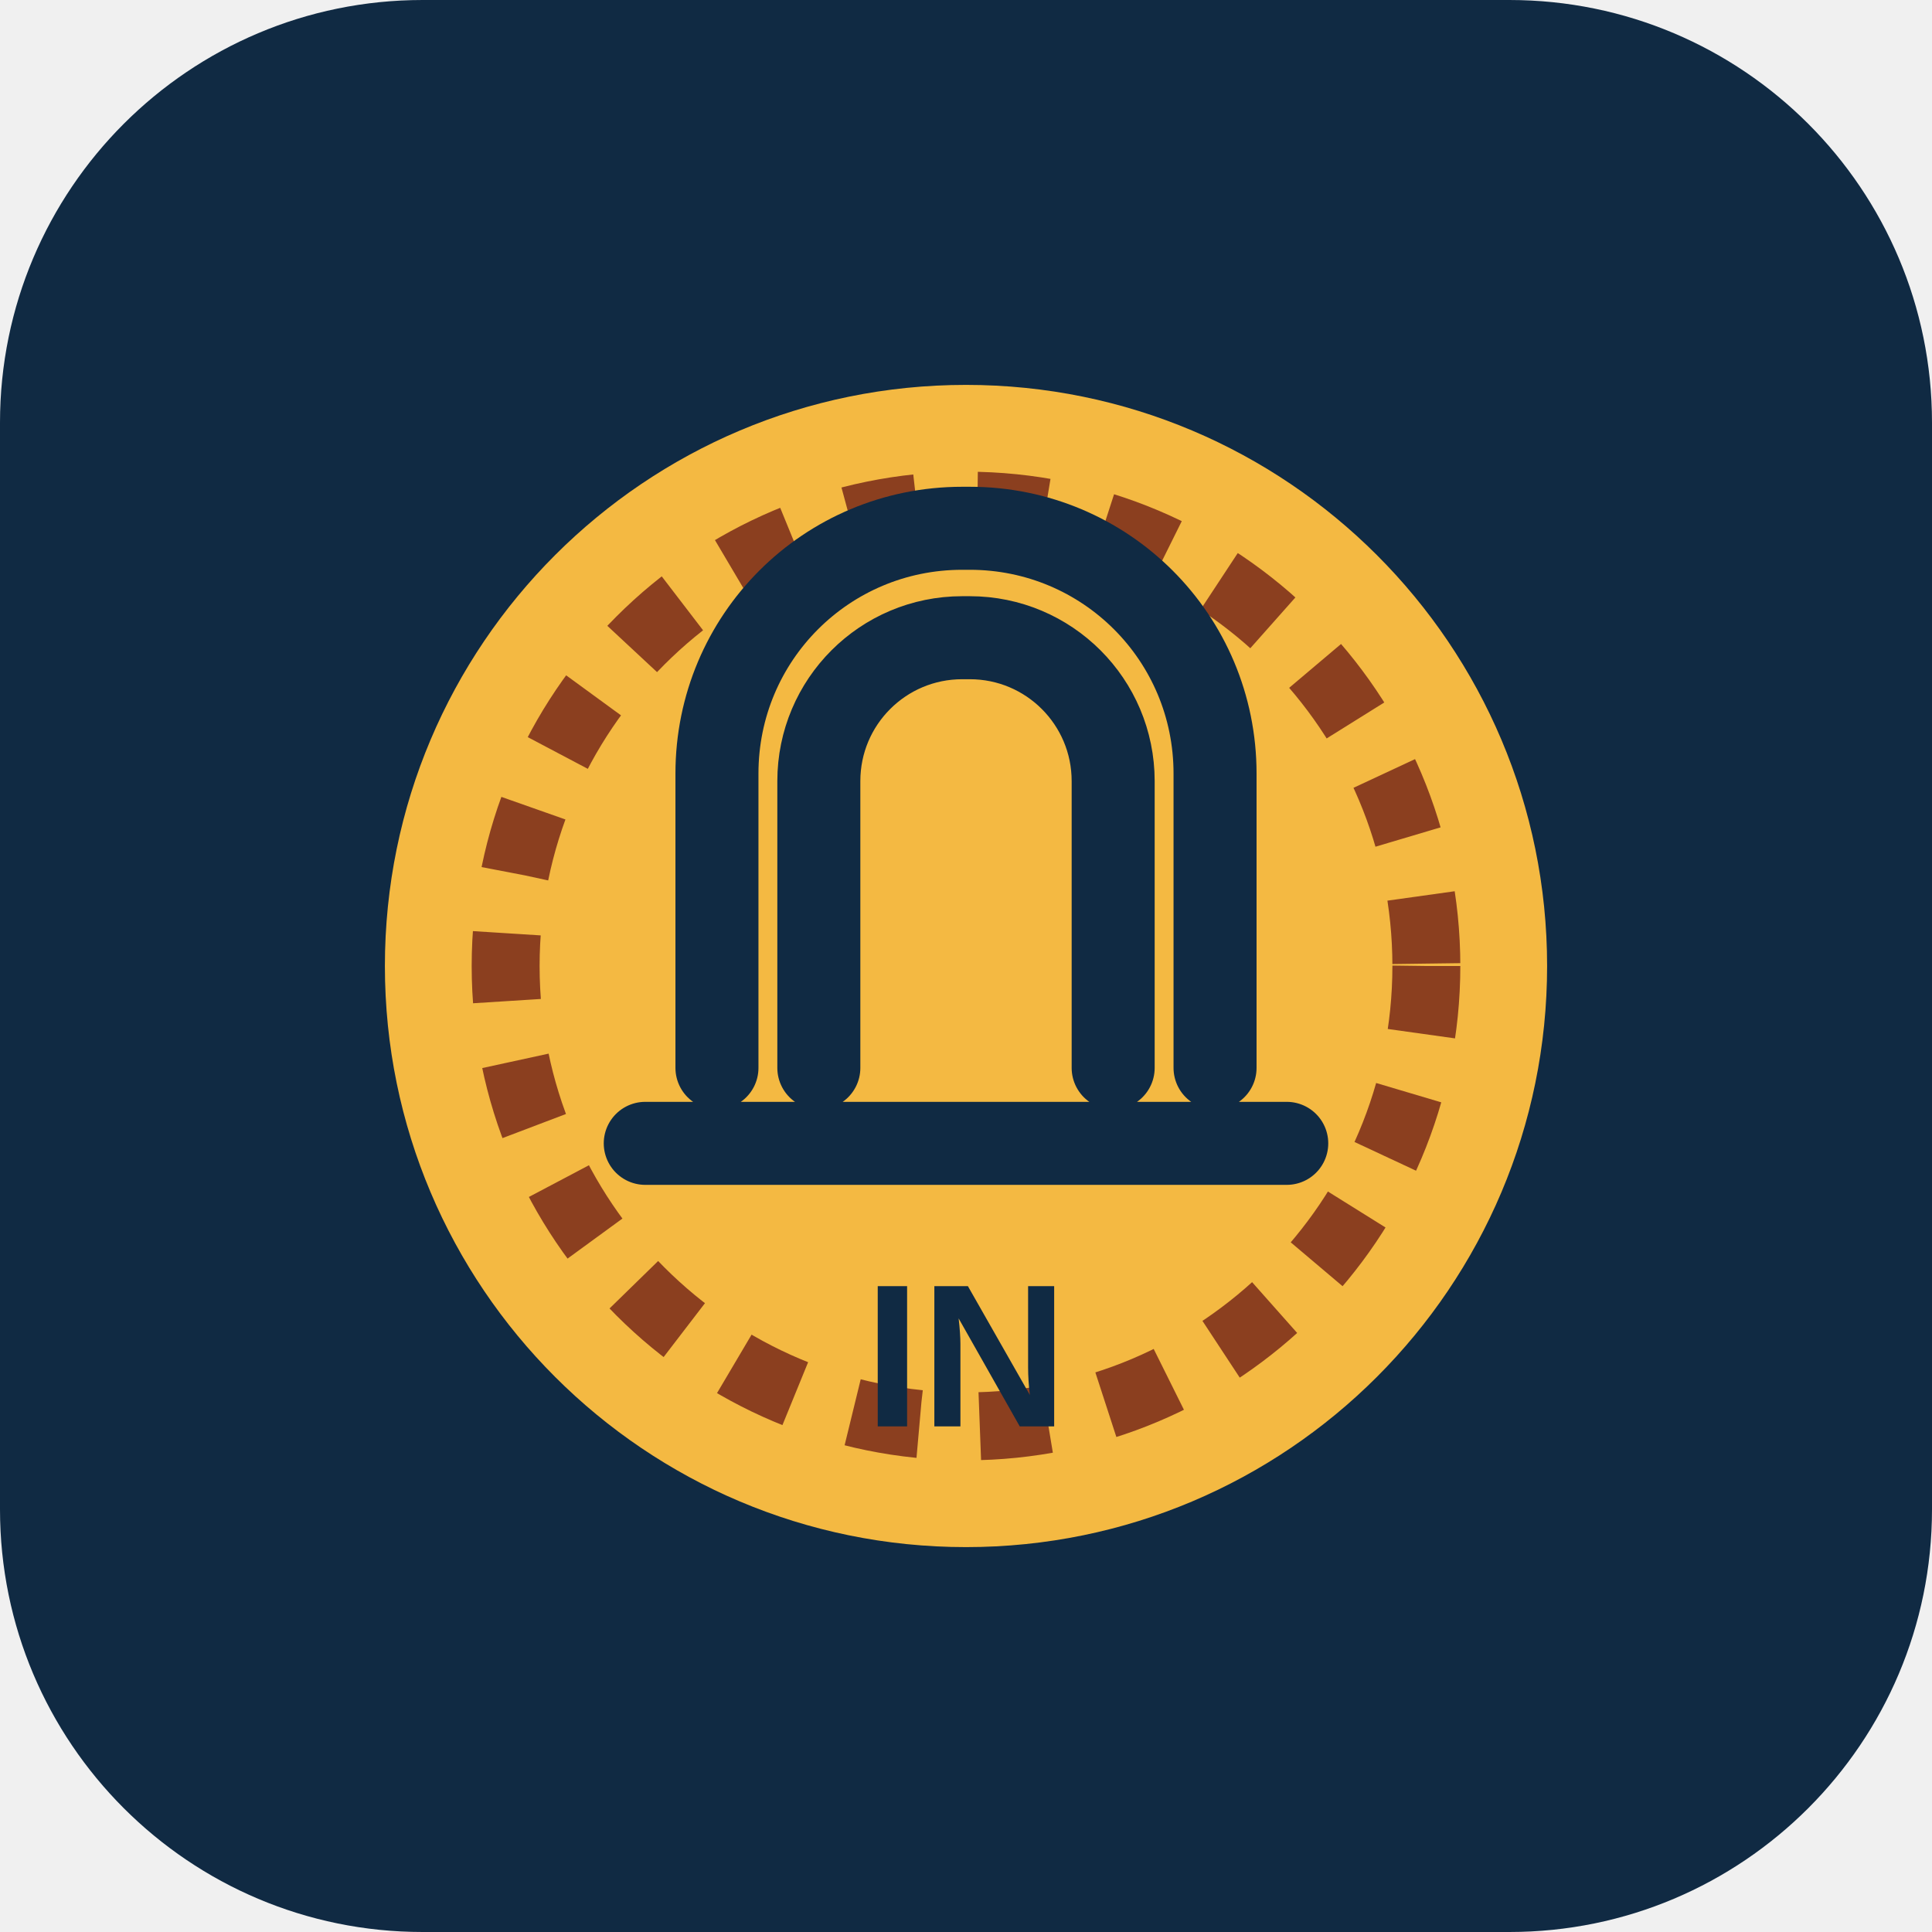
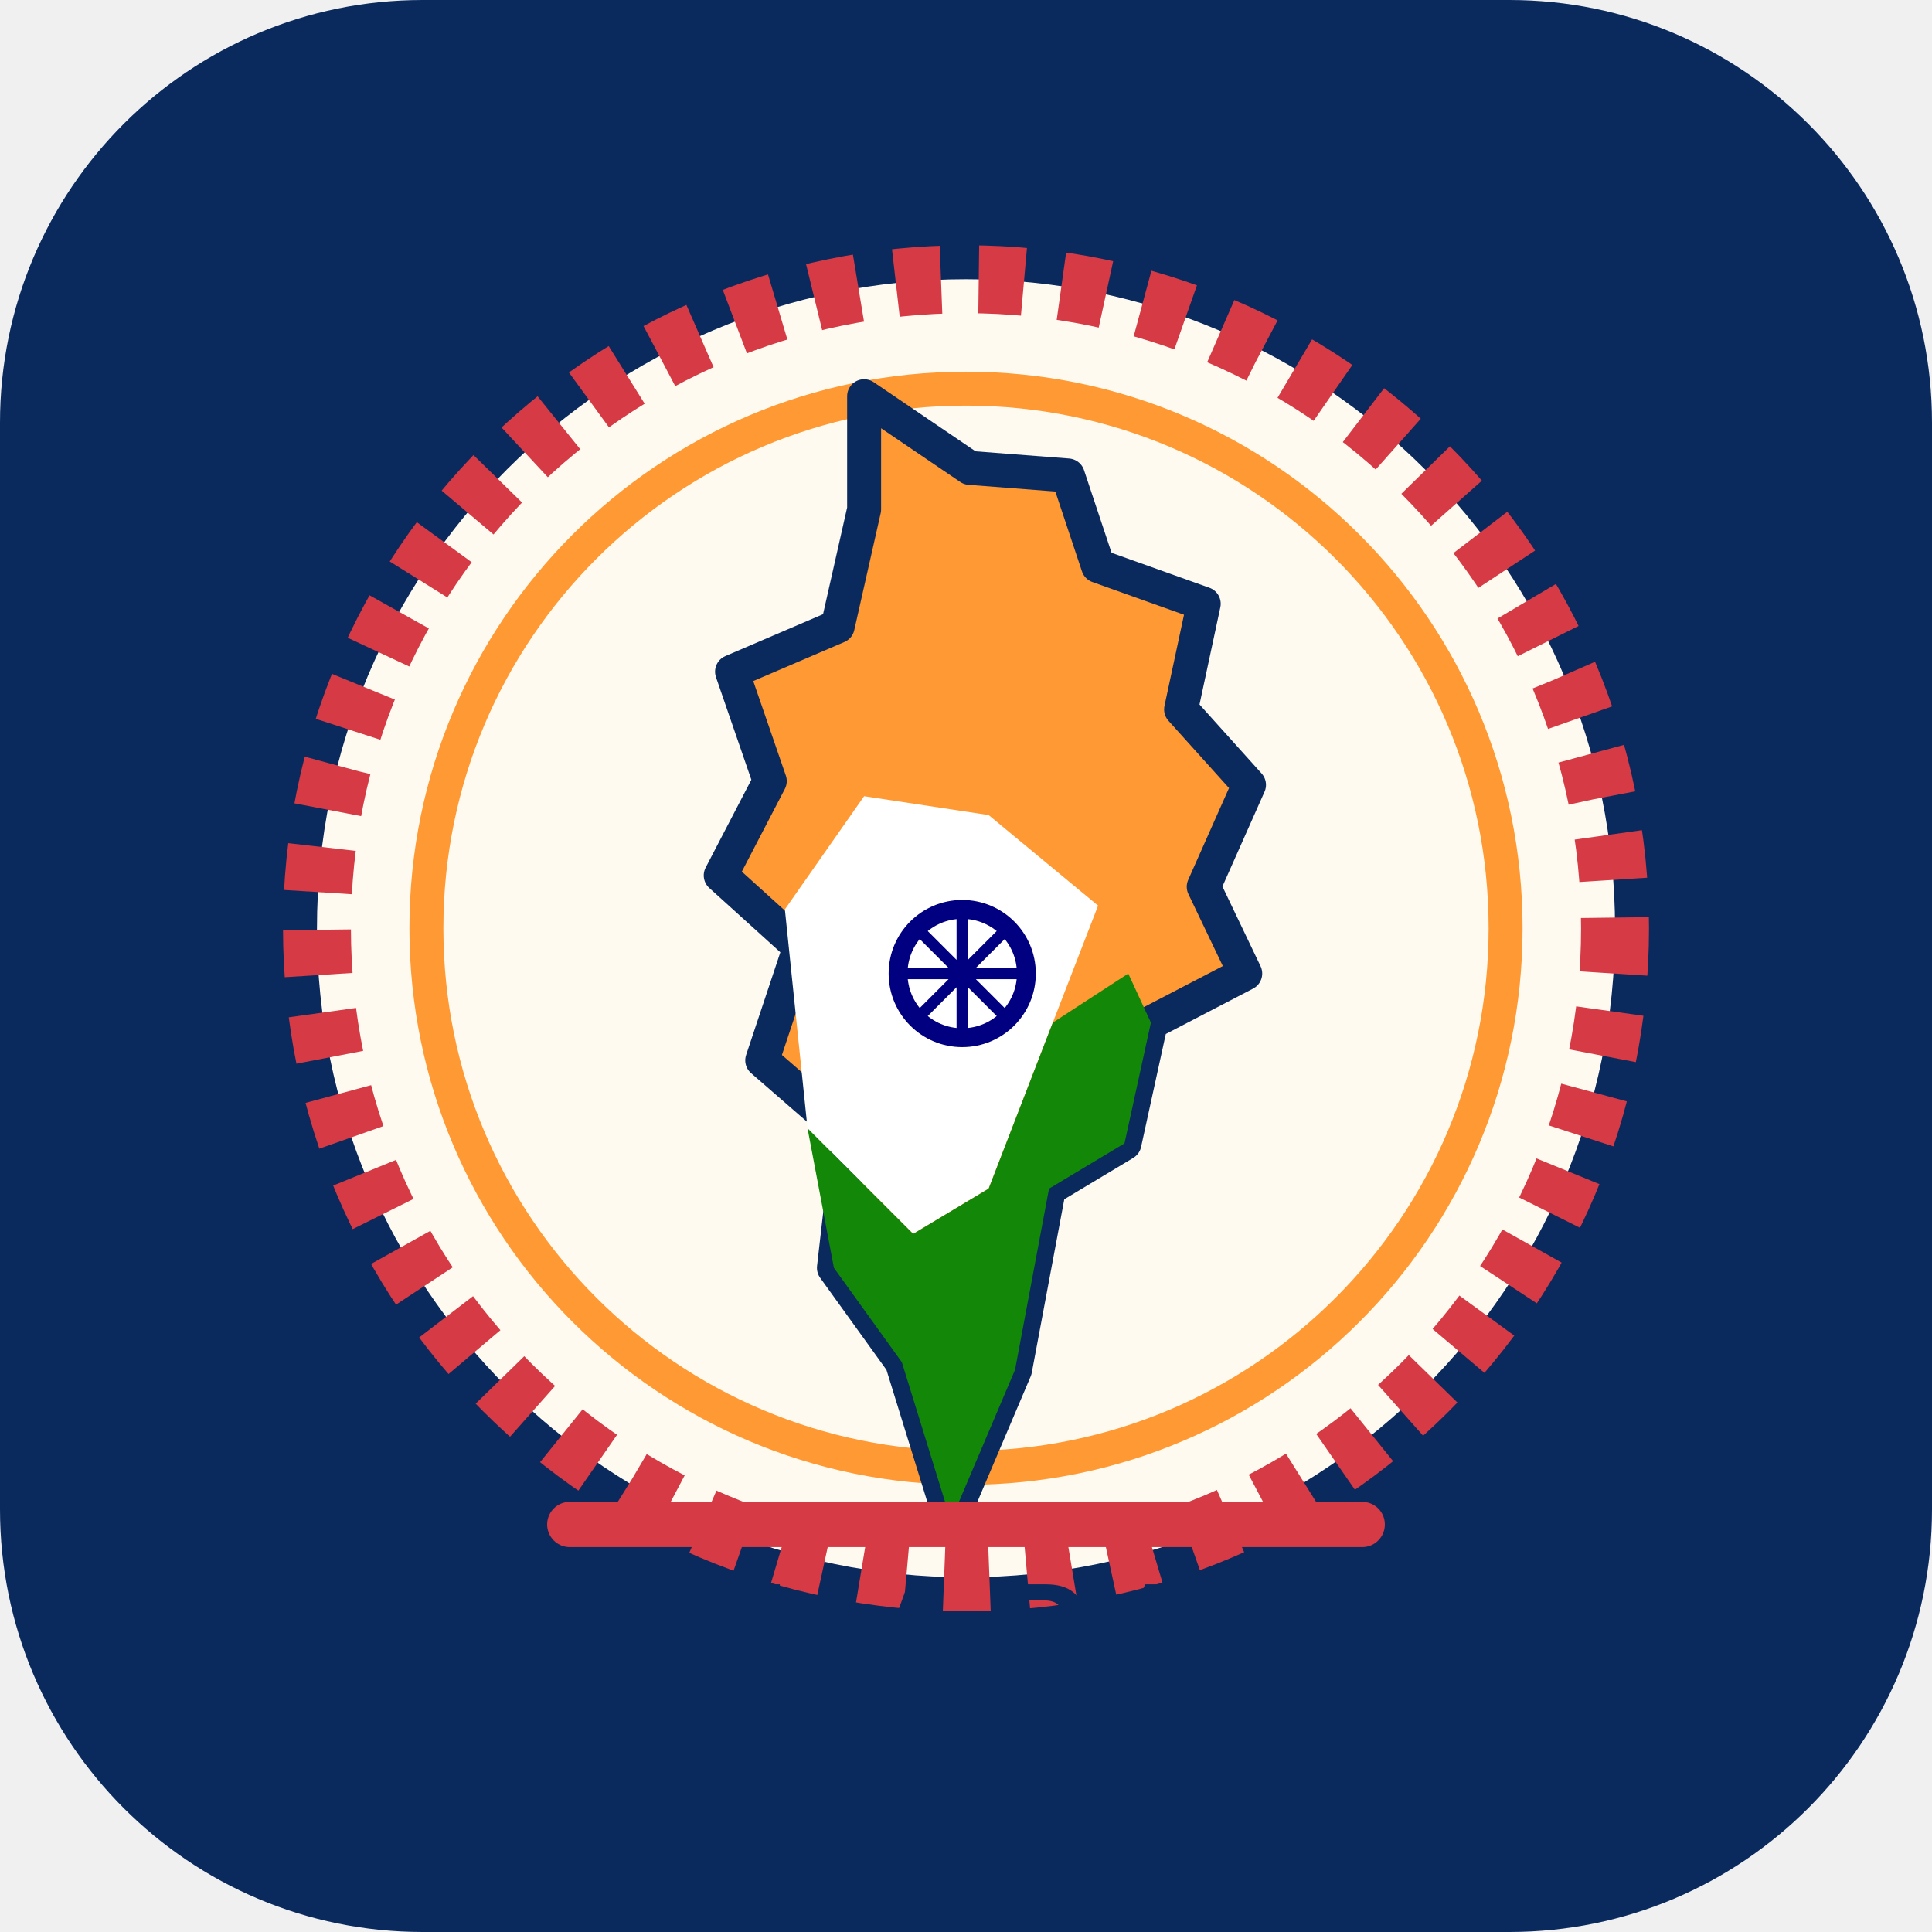
- <svg xmlns="http://www.w3.org/2000/svg" viewBox="0 0 512 512" role="img" aria-label="India Stamp Passport icon">
-   <rect width="512" height="512" rx="112" fill="#102a43" />
-   <circle cx="256" cy="256" r="154" fill="#f4b942" />
-   <circle cx="256" cy="256" r="122" fill="none" stroke="#8b3f1f" stroke-width="18" stroke-dasharray="18 16" />
-   <path d="M171 303h170M190 283V205c0-36 29-65 65-65h2c36 0 65 29 65 65v78M217 283v-76c0-21 17-38 38-38h2c21 0 38 17 38 38v76" fill="none" stroke="#102a43" stroke-width="22" stroke-linecap="round" />
-   <text x="256" y="378" text-anchor="middle" font-family="Arial, sans-serif" font-size="54" font-weight="800" fill="#102a43">IN</text>
+ <svg xmlns="http://www.w3.org/2000/svg" viewBox="0 0 512 512" role="img" aria-label="Bharat Stampbook logo">
+   <rect width="512" height="512" rx="112" fill="#0a2a5e" />
+   <circle cx="256" cy="246" r="172" fill="#fffaf0" stroke="#d53a45" stroke-width="18" stroke-dasharray="12 10" />
+   <circle cx="256" cy="246" r="143" fill="none" stroke="#ff9933" stroke-width="9" />
+   <path d="M229 105l28 19 26 2 8 24 28 10-6 28 18 20-12 27 11 23-25 13-7 32-20 12-9 48-17 40-13-42-18-25 4-35-23-20 10-30-21-19 13-25-10-29 28-12 7-31z" fill="#ff9933" stroke="#0a2a5e" stroke-width="9" stroke-linejoin="round" />
+   <path d="M208 241l21-30 33 5 29 24-12 31-17 44-20 12-28-28z" fill="#fff" />
+   <path d="M214 299l28 28 20-12 17-44 20-13 6 13-7 32-20 12-9 48-17 40-13-42-18-25z" fill="#138808" />
+   <circle cx="255" cy="258" r="17" fill="none" stroke="#000080" stroke-width="5" />
+   <path d="M255 241v34M238 258h34M243 246l24 24M267 246l-24 24" stroke="#000080" stroke-width="3" />
+   <path d="M151 404h210" stroke="#d53a45" stroke-width="12" stroke-linecap="round" />
+   <text x="256" y="446" text-anchor="middle" font-family="Arial, sans-serif" font-size="38" font-weight="800" letter-spacing="4" fill="#0a2a5e">BHARAT</text>
</svg>
